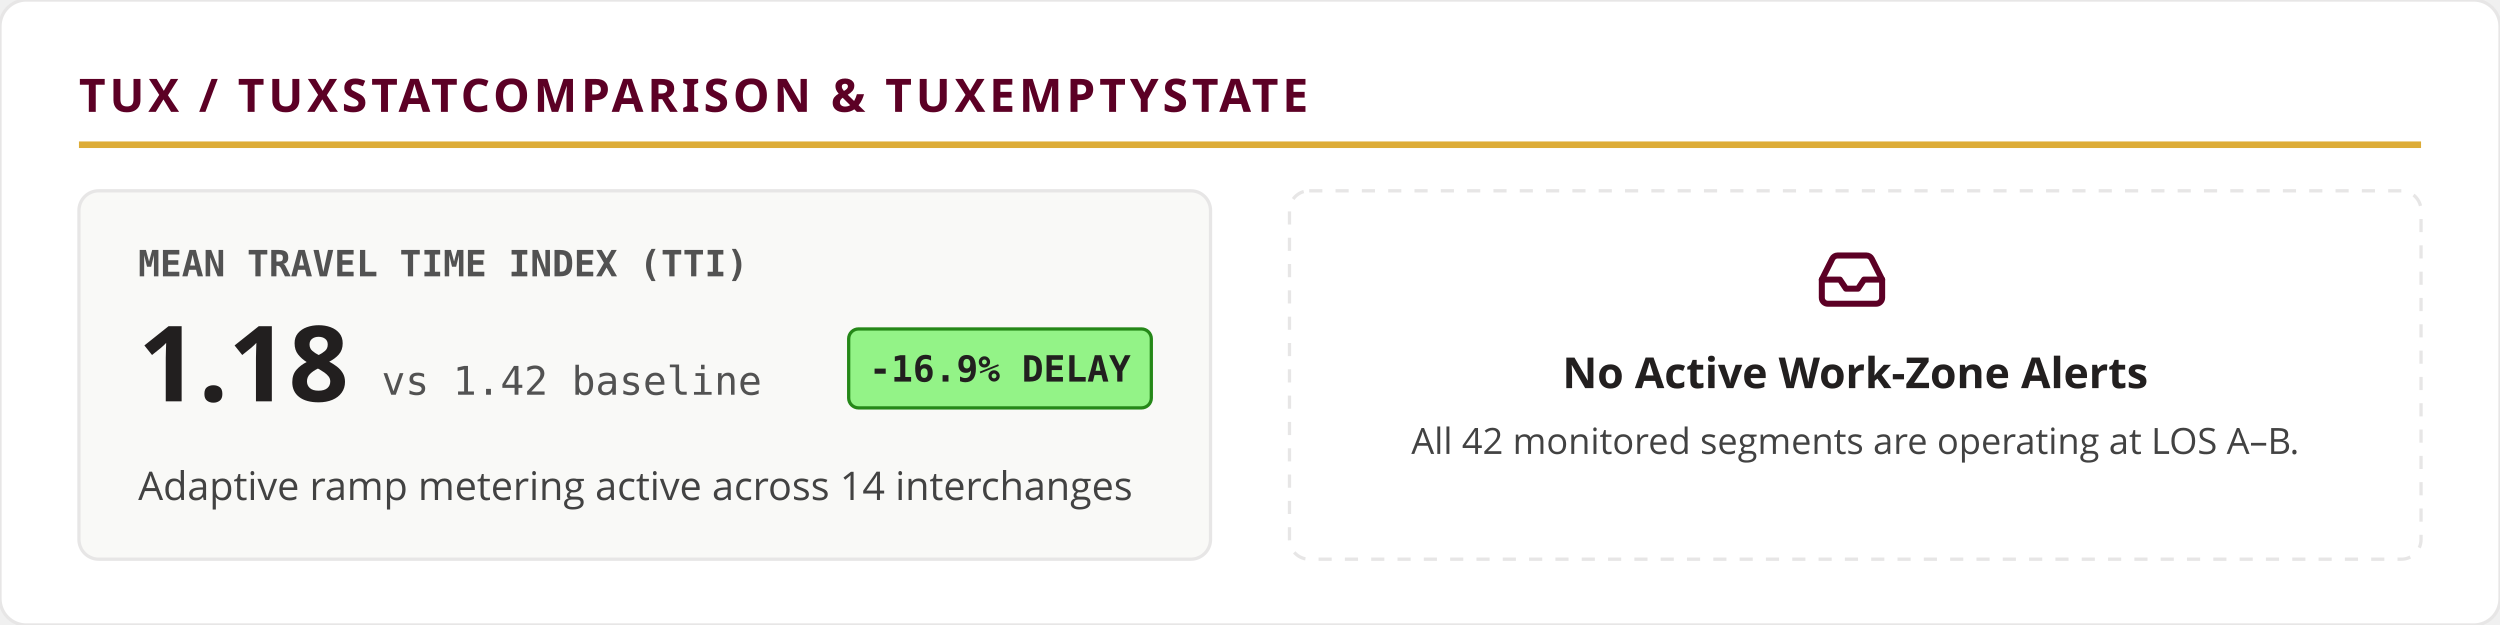
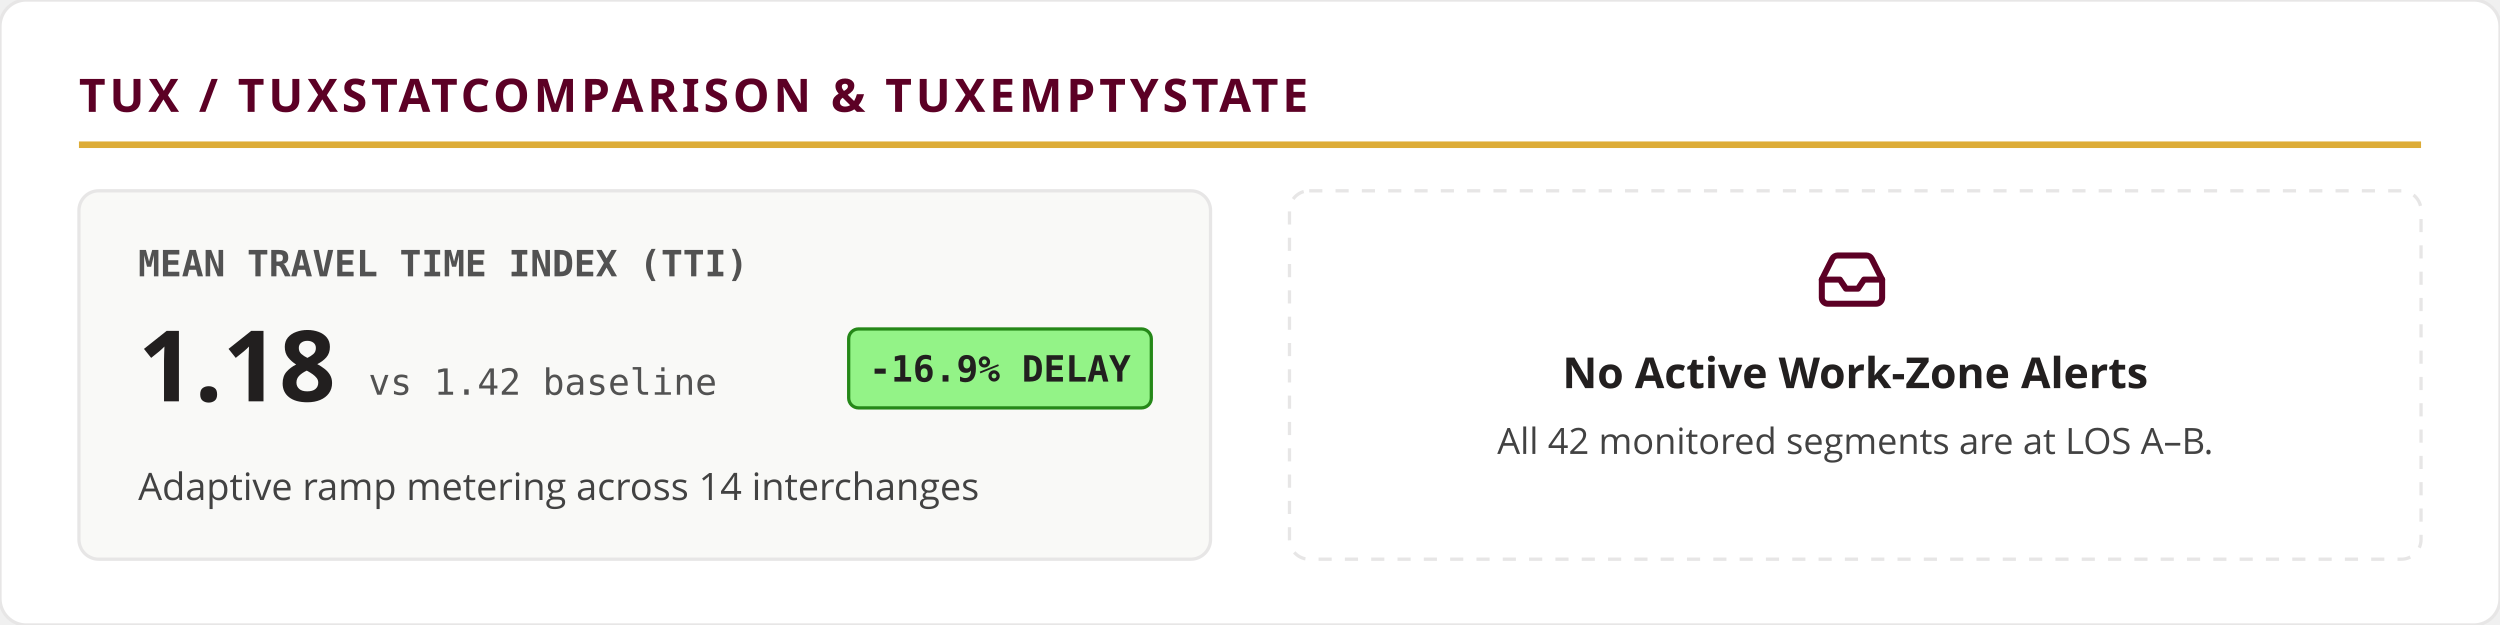
<svg xmlns="http://www.w3.org/2000/svg" width="760" height="190" viewBox="0 0 760 190" fill="none">
  <rect id="TUX / StatComparison &amp; EmptyState Sheet" width="760" height="190" rx="8" fill="#FFFFFF" stroke="#E7E6E6" />
  <text x="24" y="34" fill="#5C0025" font-family="Oswald, sans-serif" font-size="14" font-weight="700" letter-spacing="1.2">TUX / TUXSTATCOMPARISON &amp; TUXEMPTYSTATE</text>
  <line x1="24" y1="44" x2="736" y2="44" stroke="#DDAC37" stroke-width="2" />
  <g id="StatComparison / Corridor Travel Time" transform="translate(24, 58)">
    <rect width="344" height="112" rx="6" fill="#F9F9F7" stroke="#E7E6E6" />
    <text x="18" y="26" fill="#525252" font-family="JetBrains Mono, monospace" font-size="11" font-weight="700">MEAN TRAVEL TIME INDEX (TTI)</text>
-     <text x="18" y="64" fill="#221F1F" font-family="Oswald, sans-serif" font-size="32" font-weight="700">1.18</text>
-     <text x="92" y="62" fill="#525252" font-family="JetBrains Mono, monospace" font-size="12">vs 1.42 baseline</text>
+     <text x="18" y="64" fill="#221F1F" font-family="Oswald, sans-serif" font-size="30" font-weight="700">1.18</text>
+     <text x="88" y="62" fill="#525252" font-family="JetBrains Mono, monospace" font-size="11">vs 1.42 baseline</text>
    <rect x="234" y="42" width="92" height="24" rx="3" fill="#93F387" stroke="#258818" />
    <text x="280" y="58" text-anchor="middle" fill="#221F1F" font-family="JetBrains Mono, monospace" font-size="11" font-weight="700">-16.9% DELAY</text>
-     <text x="18" y="94" fill="#424242" font-family="Open Sans, sans-serif" font-size="12">Adaptive ramp metering active across 14 interchanges</text>
+     <text x="18" y="94" fill="#424242" font-family="Open Sans, sans-serif" font-size="11.5">Adaptive ramp metering across 14 interchanges</text>
  </g>
  <g id="EmptyState / Zero Results" transform="translate(392, 58)">
    <rect width="344" height="112" rx="6" fill="#FFFFFF" stroke="#E7E6E6" stroke-dasharray="4 4" />
    <g id="Icon / lucide:inbox" transform="translate(160, 16) scale(0.9167)">
      <g fill="none" stroke="#5C0025" stroke-linecap="round" stroke-linejoin="round" stroke-width="2">
        <path d="M22 12h-6l-2 3h-4l-2-3H2" />
        <path d="M5.45 5.11L2 12v6a2 2 0 0 0 2 2h16a2 2 0 0 0 2-2v-6l-3.45-6.89A2 2 0 0 0 16.76 4H7.24a2 2 0 0 0-1.79 1.11" />
      </g>
    </g>
    <text x="172" y="60" text-anchor="middle" fill="#221F1F" font-family="Open Sans, sans-serif" font-size="13" font-weight="700">No Active Work-Zone Alerts</text>
-     <text x="172" y="80" text-anchor="middle" fill="#424242" font-family="Open Sans, sans-serif" font-size="11">All 42 monitored segments are operating at LOS A–B.</text>
+     <text x="172" y="80" text-anchor="middle" fill="#424242" font-family="Open Sans, sans-serif" font-size="11">All 42 monitored segments are at LOS A–B.</text>
  </g>
</svg>
